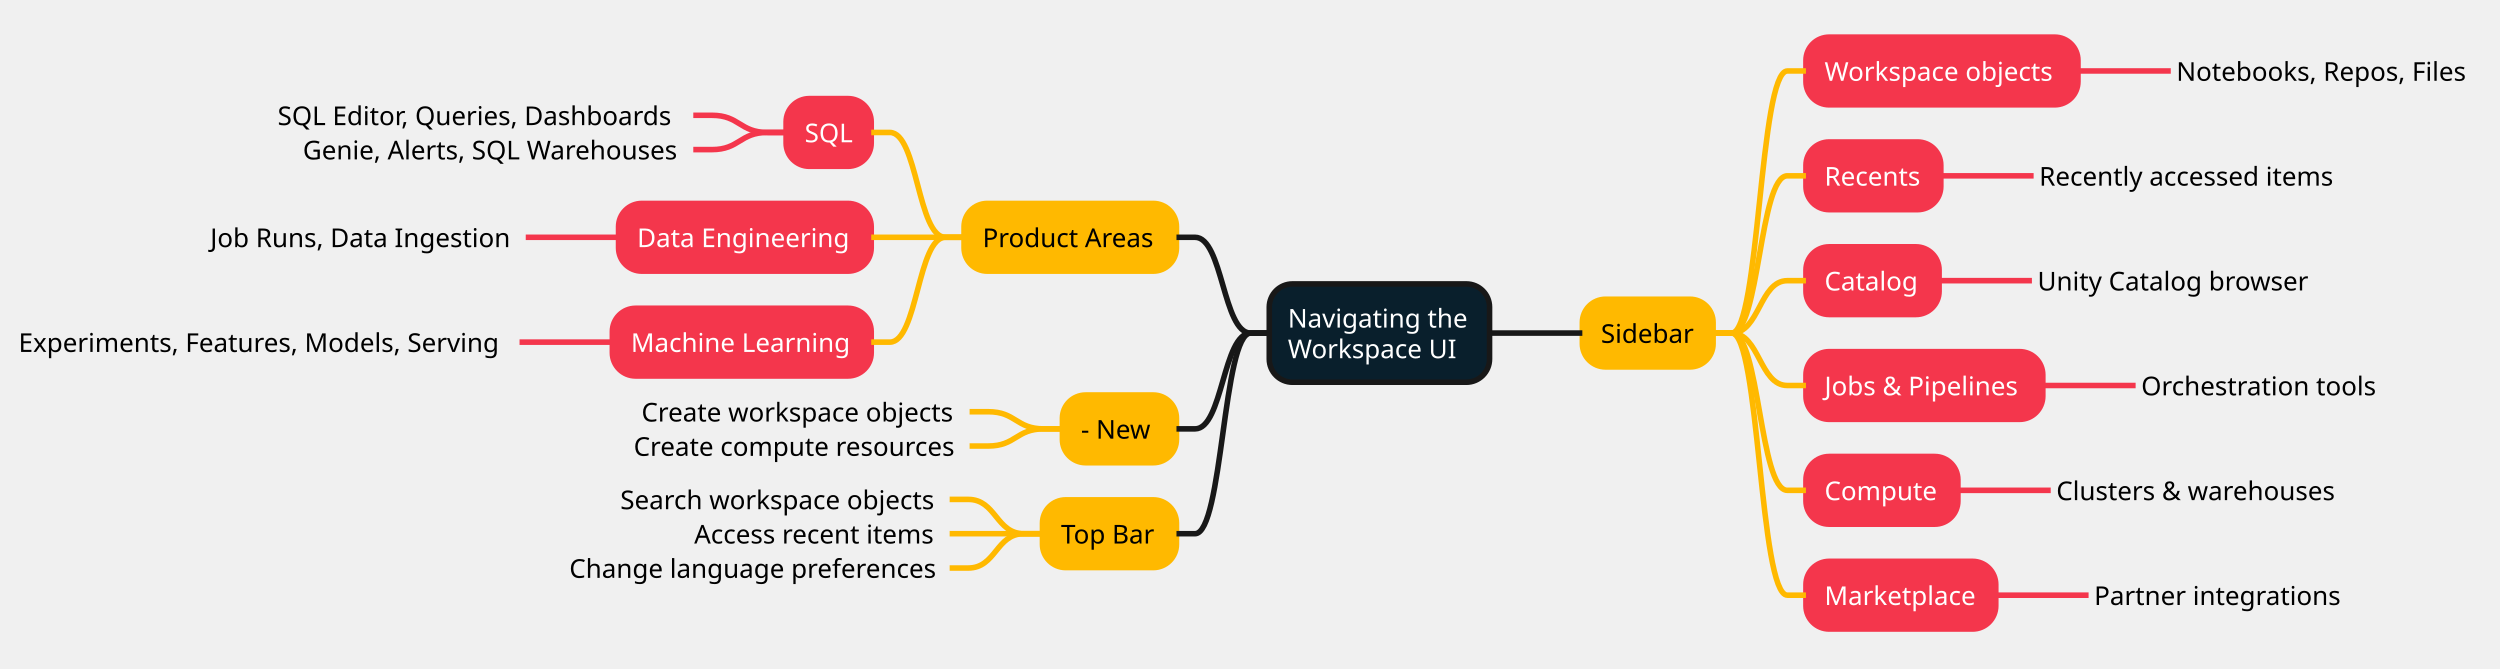
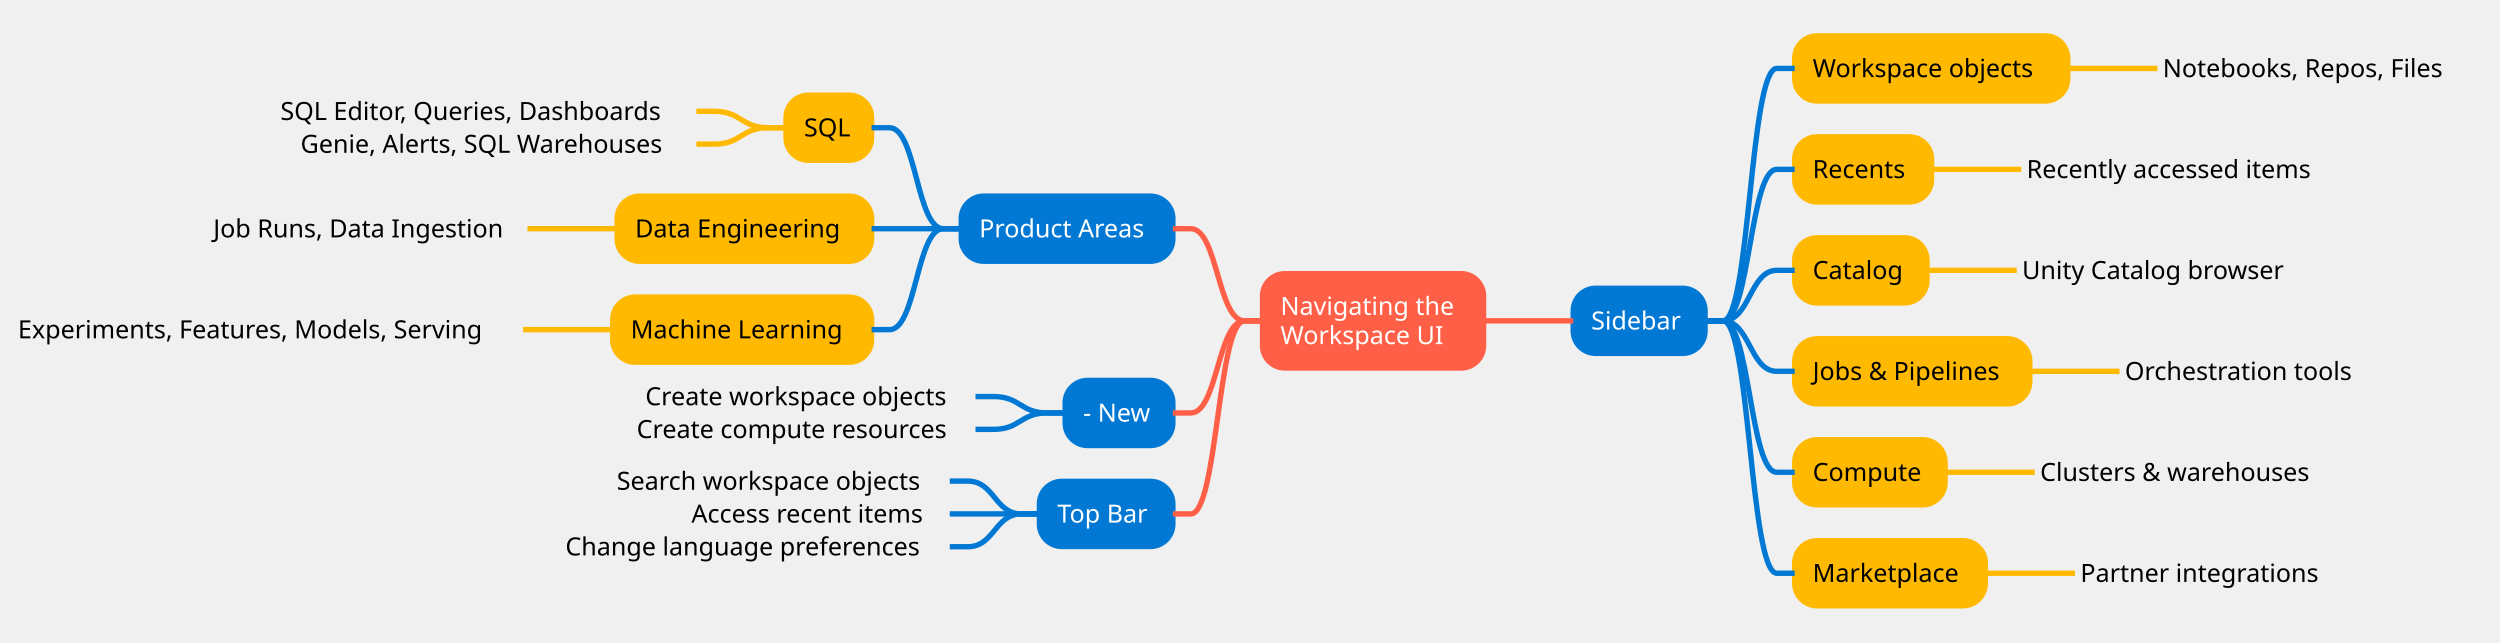
- <svg xmlns="http://www.w3.org/2000/svg" contentStyleType="text/css" data-diagram-type="MINDMAP" height="360px" preserveAspectRatio="none" style="width:1347px;height:360px;background:#FFFFFF;" version="1.1" viewBox="0 0 1347 360" width="1347px" zoomAndPan="magnify">
+ <svg xmlns="http://www.w3.org/2000/svg" contentStyleType="text/css" data-diagram-type="MINDMAP" height="358px" preserveAspectRatio="none" style="width:1394px;height:358px;background:#FFFFFF;" version="1.1" viewBox="0 0 1394 358" width="1394px" zoomAndPan="magnify">
  <defs />
  <g>
-     <rect fill="#091F2C" height="52.977" rx="12.5" ry="12.5" style="stroke:#181818;stroke-width:3;" width="118.684" x="683.881" y="152.977" />
-     <text fill="#FFFFFF" font-family="sans-serif" font-size="14" lengthAdjust="spacing" textLength="98.684" x="693.881" y="176.512">Navigating the</text>
-     <text fill="#FFFFFF" font-family="sans-serif" font-size="14" lengthAdjust="spacing" textLength="91.301" x="693.881" y="193">Workspace UI</text>
-     <rect fill="#FFB900" height="36.488" rx="12.5" ry="12.5" style="stroke:#FFB900;stroke-width:3;" width="70.47" x="852.564" y="161.221" />
-     <text fill="#000000" font-family="sans-serif" font-size="14" lengthAdjust="spacing" textLength="50.47" x="862.564" y="184.756">Sidebar</text>
-     <rect fill="#F4364C" height="36.488" rx="12.5" ry="12.5" style="stroke:#F4364C;stroke-width:3;" width="146.581" x="973.034" y="20" />
-     <text fill="#FFFFFF" font-family="sans-serif" font-size="14" lengthAdjust="spacing" textLength="126.581" x="983.034" y="43.535">Workspace objects</text>
-     <text fill="#000000" font-family="sans-serif" font-size="14" lengthAdjust="spacing" textLength="162.764" x="1172.615" y="43.535">Notebooks, Repos, Files</text>
-     <path d="M1119.615,38.244 L1129.615,38.244 C1144.615,38.244 1144.615,38.244 1159.615,38.244 L1169.615,38.244" fill="none" style="stroke:#F4364C;stroke-width:3;" />
-     <path d="M923.034,179.465 L933.034,179.465 C948.034,179.465 948.034,38.244 963.034,38.244 L973.034,38.244" fill="none" style="stroke:#FFB900;stroke-width:3;" />
-     <rect fill="#F4364C" height="36.488" rx="12.5" ry="12.5" style="stroke:#F4364C;stroke-width:3;" width="72.685" x="973.034" y="76.488" />
-     <text fill="#FFFFFF" font-family="sans-serif" font-size="14" lengthAdjust="spacing" textLength="52.685" x="983.034" y="100.023">Recents</text>
-     <text fill="#000000" font-family="sans-serif" font-size="14" lengthAdjust="spacing" textLength="163.816" x="1098.719" y="100.023">Recently accessed items</text>
-     <path d="M1045.719,94.732 L1055.719,94.732 C1070.719,94.732 1070.719,94.732 1085.719,94.732 L1095.719,94.732" fill="none" style="stroke:#F4364C;stroke-width:3;" />
-     <path d="M923.034,179.465 L933.034,179.465 C948.034,179.465 948.034,94.732 963.034,94.732 L973.034,94.732" fill="none" style="stroke:#FFB900;stroke-width:3;" />
-     <rect fill="#F4364C" height="36.488" rx="12.5" ry="12.5" style="stroke:#F4364C;stroke-width:3;" width="71.762" x="973.034" y="132.977" />
-     <text fill="#FFFFFF" font-family="sans-serif" font-size="14" lengthAdjust="spacing" textLength="51.762" x="983.034" y="156.512">Catalog</text>
-     <text fill="#000000" font-family="sans-serif" font-size="14" lengthAdjust="spacing" textLength="150.199" x="1097.796" y="156.512">Unity Catalog browser</text>
-     <path d="M1044.796,151.221 L1054.796,151.221 C1069.796,151.221 1069.796,151.221 1084.796,151.221 L1094.796,151.221" fill="none" style="stroke:#F4364C;stroke-width:3;" />
-     <path d="M923.034,179.465 L933.034,179.465 C948.034,179.465 948.034,151.221 963.034,151.221 L973.034,151.221" fill="none" style="stroke:#FFB900;stroke-width:3;" />
-     <rect fill="#F4364C" height="36.488" rx="12.5" ry="12.5" style="stroke:#F4364C;stroke-width:3;" width="127.639" x="973.034" y="189.465" />
-     <text fill="#FFFFFF" font-family="sans-serif" font-size="14" lengthAdjust="spacing" textLength="107.639" x="983.034" y="213">Jobs &amp; Pipelines</text>
-     <text fill="#000000" font-family="sans-serif" font-size="14" lengthAdjust="spacing" textLength="130.717" x="1153.673" y="213">Orchestration tools</text>
-     <path d="M1100.673,207.709 L1110.673,207.709 C1125.673,207.709 1125.673,207.709 1140.673,207.709 L1150.673,207.709" fill="none" style="stroke:#F4364C;stroke-width:3;" />
-     <path d="M923.034,179.465 L933.034,179.465 C948.034,179.465 948.034,207.709 963.034,207.709 L973.034,207.709" fill="none" style="stroke:#FFB900;stroke-width:3;" />
-     <rect fill="#F4364C" height="36.488" rx="12.5" ry="12.5" style="stroke:#F4364C;stroke-width:3;" width="81.893" x="973.034" y="245.953" />
-     <text fill="#FFFFFF" font-family="sans-serif" font-size="14" lengthAdjust="spacing" textLength="61.893" x="983.034" y="269.488">Compute</text>
-     <text fill="#000000" font-family="sans-serif" font-size="14" lengthAdjust="spacing" textLength="154.178" x="1107.927" y="269.488">Clusters &amp; warehouses</text>
-     <path d="M1054.927,264.197 L1064.927,264.197 C1079.927,264.197 1079.927,264.197 1094.927,264.197 L1104.927,264.197" fill="none" style="stroke:#F4364C;stroke-width:3;" />
-     <path d="M923.034,179.465 L933.034,179.465 C948.034,179.465 948.034,264.197 963.034,264.197 L973.034,264.197" fill="none" style="stroke:#FFB900;stroke-width:3;" />
-     <rect fill="#F4364C" height="36.488" rx="12.5" ry="12.5" style="stroke:#F4364C;stroke-width:3;" width="102.298" x="973.034" y="302.441" />
-     <text fill="#FFFFFF" font-family="sans-serif" font-size="14" lengthAdjust="spacing" textLength="82.298" x="983.034" y="325.977">Marketplace</text>
-     <text fill="#000000" font-family="sans-serif" font-size="14" lengthAdjust="spacing" textLength="134.75" x="1128.332" y="325.977">Partner integrations</text>
-     <path d="M1075.332,320.685 L1085.332,320.685 C1100.332,320.685 1100.332,320.685 1115.332,320.685 L1125.332,320.685" fill="none" style="stroke:#F4364C;stroke-width:3;" />
-     <path d="M923.034,179.465 L933.034,179.465 C948.034,179.465 948.034,320.685 963.034,320.685 L973.034,320.685" fill="none" style="stroke:#FFB900;stroke-width:3;" />
-     <path d="M802.564,179.465 L812.564,179.465 C827.564,179.465 827.564,179.465 842.564,179.465 L852.564,179.465" fill="none" style="stroke:#181818;stroke-width:3;" />
-     <rect fill="#FFB900" height="36.488" rx="12.5" ry="12.5" style="stroke:#FFB900;stroke-width:3;" width="114.459" x="519.422" y="109.61" />
-     <text fill="#000000" font-family="sans-serif" font-size="14" lengthAdjust="spacing" textLength="94.459" x="529.422" y="133.145">Product Areas</text>
-     <rect fill="#F4364C" height="36.488" rx="12.5" ry="12.5" style="stroke:#F4364C;stroke-width:3;" width="45.881" x="423.541" y="53.122" />
-     <text fill="#FFFFFF" font-family="sans-serif" font-size="14" lengthAdjust="spacing" textLength="25.881" x="433.541" y="76.657">SQL</text>
-     <text fill="#000000" font-family="sans-serif" font-size="14" lengthAdjust="spacing" textLength="220.978" x="149.562" y="67.413">SQL Editor, Queries, Dashboards</text>
-     <path d="M423.541,71.366 L413.541,71.366 C398.541,71.366 398.541,62.122 383.541,62.122 L373.541,62.122" fill="none" style="stroke:#F4364C;stroke-width:3;" />
-     <text fill="#000000" font-family="sans-serif" font-size="14" lengthAdjust="spacing" textLength="207.375" x="163.166" y="85.901">Genie, Alerts, SQL Warehouses</text>
-     <path d="M423.541,71.366 L413.541,71.366 C398.541,71.366 398.541,80.61 383.541,80.61 L373.541,80.61" fill="none" style="stroke:#F4364C;stroke-width:3;" />
-     <path d="M519.422,127.855 L509.422,127.855 C494.422,127.855 494.422,71.366 479.422,71.366 L469.422,71.366" fill="none" style="stroke:#FFB900;stroke-width:3;" />
-     <rect fill="#F4364C" height="36.488" rx="12.5" ry="12.5" style="stroke:#F4364C;stroke-width:3;" width="136.149" x="333.272" y="109.61" />
-     <text fill="#FFFFFF" font-family="sans-serif" font-size="14" lengthAdjust="spacing" textLength="116.149" x="343.272" y="133.145">Data Engineering</text>
-     <text fill="#000000" font-family="sans-serif" font-size="14" lengthAdjust="spacing" textLength="166.995" x="113.277" y="133.145">Job Runs, Data Ingestion</text>
-     <path d="M333.272,127.855 L323.272,127.855 C308.272,127.855 308.272,127.855 293.272,127.855 L283.272,127.855" fill="none" style="stroke:#F4364C;stroke-width:3;" />
-     <path d="M519.422,127.855 L509.422,127.855 C494.422,127.855 494.422,127.855 479.422,127.855 L469.422,127.855" fill="none" style="stroke:#FFB900;stroke-width:3;" />
-     <rect fill="#F4364C" height="36.488" rx="12.5" ry="12.5" style="stroke:#F4364C;stroke-width:3;" width="139.492" x="329.93" y="166.099" />
-     <text fill="#FFFFFF" font-family="sans-serif" font-size="14" lengthAdjust="spacing" textLength="119.492" x="339.93" y="189.634">Machine Learning</text>
-     <text fill="#000000" font-family="sans-serif" font-size="14" lengthAdjust="spacing" textLength="266.93" x="10" y="189.634">Experiments, Features, Models, Serving</text>
-     <path d="M329.93,184.343 L319.93,184.343 C304.93,184.343 304.93,184.343 289.93,184.343 L279.93,184.343" fill="none" style="stroke:#F4364C;stroke-width:3;" />
-     <path d="M519.422,127.855 L509.422,127.855 C494.422,127.855 494.422,184.343 479.422,184.343 L469.422,184.343" fill="none" style="stroke:#FFB900;stroke-width:3;" />
-     <path d="M683.881,179.465 L673.881,179.465 C658.881,179.465 658.881,127.855 643.881,127.855 L633.881,127.855" fill="none" style="stroke:#181818;stroke-width:3;" />
-     <rect fill="#FFB900" height="36.488" rx="12.5" ry="12.5" style="stroke:#FFB900;stroke-width:3;" width="61.46" x="572.421" y="212.831" />
-     <text fill="#000000" font-family="sans-serif" font-size="14" lengthAdjust="spacing" textLength="41.46" x="582.421" y="236.366">- New</text>
-     <text fill="#000000" font-family="sans-serif" font-size="14" lengthAdjust="spacing" textLength="173.804" x="345.617" y="227.122">Create workspace objects</text>
-     <path d="M572.421,231.075 L562.421,231.075 C547.421,231.075 547.421,221.831 532.421,221.831 L522.421,221.831" fill="none" style="stroke:#FFB900;stroke-width:3;" />
-     <text fill="#000000" font-family="sans-serif" font-size="14" lengthAdjust="spacing" textLength="178.008" x="341.413" y="245.61">Create compute resources</text>
-     <path d="M572.421,231.075 L562.421,231.075 C547.421,231.075 547.421,240.319 532.421,240.319 L522.421,240.319" fill="none" style="stroke:#FFB900;stroke-width:3;" />
-     <path d="M683.881,179.465 L673.881,179.465 C658.881,179.465 658.881,231.075 643.881,231.075 L633.881,231.075" fill="none" style="stroke:#181818;stroke-width:3;" />
-     <rect fill="#FFB900" height="36.488" rx="12.5" ry="12.5" style="stroke:#FFB900;stroke-width:3;" width="72.206" x="561.675" y="269.319" />
-     <text fill="#000000" font-family="sans-serif" font-size="14" lengthAdjust="spacing" textLength="52.206" x="571.675" y="292.854">Top Bar</text>
-     <text fill="#000000" font-family="sans-serif" font-size="14" lengthAdjust="spacing" textLength="174.481" x="334.194" y="274.366">Search workspace objects</text>
-     <path d="M561.675,287.563 L551.675,287.563 C536.675,287.563 536.675,269.075 521.675,269.075 L511.675,269.075" fill="none" style="stroke:#FFB900;stroke-width:3;" />
-     <text fill="#000000" font-family="sans-serif" font-size="14" lengthAdjust="spacing" textLength="134.648" x="374.027" y="292.854">Access recent items</text>
-     <path d="M561.675,287.563 L551.675,287.563 C536.675,287.563 536.675,287.563 521.675,287.563 L511.675,287.563" fill="none" style="stroke:#FFB900;stroke-width:3;" />
-     <text fill="#000000" font-family="sans-serif" font-size="14" lengthAdjust="spacing" textLength="201.94" x="306.734" y="311.343">Change language preferences</text>
-     <path d="M561.675,287.563 L551.675,287.563 C536.675,287.563 536.675,306.052 521.675,306.052 L511.675,306.052" fill="none" style="stroke:#FFB900;stroke-width:3;" />
-     <path d="M683.881,179.465 L673.881,179.465 C658.881,179.465 658.881,287.563 643.881,287.563 L633.881,287.563" fill="none" style="stroke:#181818;stroke-width:3;" />
+     <rect fill="#FF5F46" height="52.594" rx="12.5" ry="12.5" style="stroke:#FF5F46;stroke-width:3;" width="123.257" x="703.979" y="152.594" />
+     <text fill="#FFFFFF" font-family="sans-serif" font-size="14" lengthAdjust="spacing" textLength="103.257" x="713.979" y="175.589">Navigating the</text>
+     <text fill="#FFFFFF" font-family="sans-serif" font-size="14" lengthAdjust="spacing" textLength="96.168" x="713.979" y="191.886">Workspace UI</text>
+     <rect fill="#0078D4" height="36.297" rx="12.5" ry="12.5" style="stroke:#0078D4;stroke-width:3;" width="73.498" x="877.235" y="160.742" />
+     <text fill="#FFFFFF" font-family="sans-serif" font-size="14" lengthAdjust="spacing" textLength="53.498" x="887.235" y="183.737">Sidebar</text>
+     <rect fill="#FFB900" height="36.297" rx="12.5" ry="12.5" style="stroke:#FFB900;stroke-width:3;" width="152.227" x="1000.733" y="20" />
+     <text fill="#000000" font-family="sans-serif" font-size="14" lengthAdjust="spacing" textLength="132.227" x="1010.733" y="42.995">Workspace objects</text>
+     <text fill="#000000" font-family="sans-serif" font-size="14" lengthAdjust="spacing" textLength="167.186" x="1205.961" y="42.995">Notebooks, Repos, Files</text>
+     <path d="M1152.961,38.148 L1162.961,38.148 C1177.961,38.148 1177.961,38.148 1192.961,38.148 L1202.961,38.148" fill="none" style="stroke:#FFB900;stroke-width:3;" />
+     <path d="M950.733,178.891 L960.733,178.891 C975.733,178.891 975.733,38.148 990.733,38.148 L1000.733,38.148" fill="none" style="stroke:#0078D4;stroke-width:3;" />
+     <rect fill="#FFB900" height="36.297" rx="12.5" ry="12.5" style="stroke:#FFB900;stroke-width:3;" width="76.308" x="1000.733" y="76.297" />
+     <text fill="#000000" font-family="sans-serif" font-size="14" lengthAdjust="spacing" textLength="56.308" x="1010.733" y="99.292">Recents</text>
+     <text fill="#000000" font-family="sans-serif" font-size="14" lengthAdjust="spacing" textLength="173.688" x="1130.041" y="99.292">Recently accessed items</text>
+     <path d="M1077.041,94.445 L1087.041,94.445 C1102.041,94.445 1102.041,94.445 1117.041,94.445 L1127.041,94.445" fill="none" style="stroke:#FFB900;stroke-width:3;" />
+     <path d="M950.733,178.891 L960.733,178.891 C975.733,178.891 975.733,94.445 990.733,94.445 L1000.733,94.445" fill="none" style="stroke:#0078D4;stroke-width:3;" />
+     <rect fill="#FFB900" height="36.297" rx="12.5" ry="12.5" style="stroke:#FFB900;stroke-width:3;" width="73.765" x="1000.733" y="132.594" />
+     <text fill="#000000" font-family="sans-serif" font-size="14" lengthAdjust="spacing" textLength="53.765" x="1010.733" y="155.589">Catalog</text>
+     <text fill="#000000" font-family="sans-serif" font-size="14" lengthAdjust="spacing" textLength="155.77" x="1127.498" y="155.589">Unity Catalog browser</text>
+     <path d="M1074.498,150.742 L1084.498,150.742 C1099.498,150.742 1099.498,150.742 1114.498,150.742 L1124.498,150.742" fill="none" style="stroke:#FFB900;stroke-width:3;" />
+     <path d="M950.733,178.891 L960.733,178.891 C975.733,178.891 975.733,150.742 990.733,150.742 L1000.733,150.742" fill="none" style="stroke:#0078D4;stroke-width:3;" />
+     <rect fill="#FFB900" height="36.297" rx="12.5" ry="12.5" style="stroke:#FFB900;stroke-width:3;" width="131.084" x="1000.733" y="188.891" />
+     <text fill="#000000" font-family="sans-serif" font-size="14" lengthAdjust="spacing" textLength="111.084" x="1010.733" y="211.886">Jobs &amp; Pipelines</text>
+     <text fill="#000000" font-family="sans-serif" font-size="14" lengthAdjust="spacing" textLength="134.148" x="1184.817" y="211.886">Orchestration tools</text>
+     <path d="M1131.817,207.039 L1141.817,207.039 C1156.817,207.039 1156.817,207.039 1171.817,207.039 L1181.817,207.039" fill="none" style="stroke:#FFB900;stroke-width:3;" />
+     <path d="M950.733,178.891 L960.733,178.891 C975.733,178.891 975.733,207.039 990.733,207.039 L1000.733,207.039" fill="none" style="stroke:#0078D4;stroke-width:3;" />
+     <rect fill="#FFB900" height="36.297" rx="12.5" ry="12.5" style="stroke:#FFB900;stroke-width:3;" width="83.841" x="1000.733" y="245.188" />
+     <text fill="#000000" font-family="sans-serif" font-size="14" lengthAdjust="spacing" textLength="63.841" x="1010.733" y="268.183">Compute</text>
+     <text fill="#000000" font-family="sans-serif" font-size="14" lengthAdjust="spacing" textLength="160.713" x="1137.574" y="268.183">Clusters &amp; warehouses</text>
+     <path d="M1084.574,263.336 L1094.574,263.336 C1109.574,263.336 1109.574,263.336 1124.574,263.336 L1134.574,263.336" fill="none" style="stroke:#FFB900;stroke-width:3;" />
+     <path d="M950.733,178.891 L960.733,178.891 C975.733,178.891 975.733,263.336 990.733,263.336 L1000.733,263.336" fill="none" style="stroke:#0078D4;stroke-width:3;" />
+     <rect fill="#FFB900" height="36.297" rx="12.5" ry="12.5" style="stroke:#FFB900;stroke-width:3;" width="106.29" x="1000.733" y="301.484" />
+     <text fill="#000000" font-family="sans-serif" font-size="14" lengthAdjust="spacing" textLength="86.29" x="1010.733" y="324.479">Marketplace</text>
+     <text fill="#000000" font-family="sans-serif" font-size="14" lengthAdjust="spacing" textLength="140.157" x="1160.023" y="324.479">Partner integrations</text>
+     <path d="M1107.023,319.633 L1117.023,319.633 C1132.023,319.633 1132.023,319.633 1147.023,319.633 L1157.023,319.633" fill="none" style="stroke:#FFB900;stroke-width:3;" />
+     <path d="M950.733,178.891 L960.733,178.891 C975.733,178.891 975.733,319.633 990.733,319.633 L1000.733,319.633" fill="none" style="stroke:#0078D4;stroke-width:3;" />
+     <path d="M827.235,178.891 L837.235,178.891 C852.235,178.891 852.235,178.891 867.235,178.891 L877.235,178.891" fill="none" style="stroke:#FF5F46;stroke-width:3;" />
+     <rect fill="#0078D4" height="36.297" rx="12.5" ry="12.5" style="stroke:#0078D4;stroke-width:3;" width="117.98" x="535.999" y="109.371" />
+     <text fill="#FFFFFF" font-family="sans-serif" font-size="14" lengthAdjust="spacing" textLength="97.98" x="545.999" y="132.366">Product Areas</text>
+     <rect fill="#FFB900" height="36.297" rx="12.5" ry="12.5" style="stroke:#FFB900;stroke-width:3;" width="47.706" x="438.293" y="53.074" />
+     <text fill="#000000" font-family="sans-serif" font-size="14" lengthAdjust="spacing" textLength="27.706" x="448.293" y="76.069">SQL</text>
+     <text fill="#000000" font-family="sans-serif" font-size="14" lengthAdjust="spacing" textLength="228.942" x="156.351" y="66.921">SQL Editor, Queries, Dashboards</text>
+     <path d="M438.293,71.223 L428.293,71.223 C413.293,71.223 413.293,62.074 398.293,62.074 L388.293,62.074" fill="none" style="stroke:#FFB900;stroke-width:3;" />
+     <text fill="#000000" font-family="sans-serif" font-size="14" lengthAdjust="spacing" textLength="217.718" x="167.575" y="85.218">Genie, Alerts, SQL Warehouses</text>
+     <path d="M438.293,71.223 L428.293,71.223 C413.293,71.223 413.293,80.371 398.293,80.371 L388.293,80.371" fill="none" style="stroke:#FFB900;stroke-width:3;" />
+     <path d="M535.999,127.519 L525.999,127.519 C510.999,127.519 510.999,71.223 495.999,71.223 L485.999,71.223" fill="none" style="stroke:#0078D4;stroke-width:3;" />
+     <rect fill="#FFB900" height="36.297" rx="12.5" ry="12.5" style="stroke:#FFB900;stroke-width:3;" width="141.878" x="344.121" y="109.371" />
+     <text fill="#000000" font-family="sans-serif" font-size="14" lengthAdjust="spacing" textLength="121.878" x="354.121" y="132.366">Data Engineering</text>
+     <text fill="#000000" font-family="sans-serif" font-size="14" lengthAdjust="spacing" textLength="172.19" x="118.931" y="132.366">Job Runs, Data Ingestion</text>
+     <path d="M344.121,127.519 L334.121,127.519 C319.121,127.519 319.121,127.519 304.121,127.519 L294.121,127.519" fill="none" style="stroke:#FFB900;stroke-width:3;" />
+     <path d="M535.999,127.519 L525.999,127.519 C510.999,127.519 510.999,127.519 495.999,127.519 L485.999,127.519" fill="none" style="stroke:#0078D4;stroke-width:3;" />
+     <rect fill="#FFB900" height="36.297" rx="12.5" ry="12.5" style="stroke:#FFB900;stroke-width:3;" width="144.325" x="341.674" y="165.668" />
+     <text fill="#000000" font-family="sans-serif" font-size="14" lengthAdjust="spacing" textLength="124.325" x="351.674" y="188.663">Machine Learning</text>
+     <text fill="#000000" font-family="sans-serif" font-size="14" lengthAdjust="spacing" textLength="278.674" x="10" y="188.663">Experiments, Features, Models, Serving</text>
+     <path d="M341.674,183.816 L331.674,183.816 C316.674,183.816 316.674,183.816 301.674,183.816 L291.674,183.816" fill="none" style="stroke:#FFB900;stroke-width:3;" />
+     <path d="M535.999,127.519 L525.999,127.519 C510.999,127.519 510.999,183.816 495.999,183.816 L485.999,183.816" fill="none" style="stroke:#0078D4;stroke-width:3;" />
+     <path d="M703.979,178.891 L693.979,178.891 C678.979,178.891 678.979,127.519 663.979,127.519 L653.979,127.519" fill="none" style="stroke:#FF5F46;stroke-width:3;" />
+     <rect fill="#0078D4" height="36.297" rx="12.5" ry="12.5" style="stroke:#0078D4;stroke-width:3;" width="60.038" x="593.94" y="212.113" />
+     <text fill="#FFFFFF" font-family="sans-serif" font-size="14" lengthAdjust="spacing" textLength="40.038" x="603.94" y="235.108">- New</text>
+     <text fill="#000000" font-family="sans-serif" font-size="14" lengthAdjust="spacing" textLength="181.111" x="359.829" y="225.96">Create workspace objects</text>
+     <path d="M593.94,230.262 L583.94,230.262 C568.94,230.262 568.94,221.113 553.94,221.113 L543.94,221.113" fill="none" style="stroke:#0078D4;stroke-width:3;" />
+     <text fill="#000000" font-family="sans-serif" font-size="14" lengthAdjust="spacing" textLength="185.951" x="354.989" y="244.257">Create compute resources</text>
+     <path d="M593.94,230.262 L583.94,230.262 C568.94,230.262 568.94,239.41 553.94,239.41 L543.94,239.41" fill="none" style="stroke:#0078D4;stroke-width:3;" />
+     <path d="M703.979,178.891 L693.979,178.891 C678.979,178.891 678.979,230.262 663.979,230.262 L653.979,230.262" fill="none" style="stroke:#FF5F46;stroke-width:3;" />
+     <rect fill="#0078D4" height="36.297" rx="12.5" ry="12.5" style="stroke:#0078D4;stroke-width:3;" width="74.394" x="579.585" y="268.41" />
+     <text fill="#FFFFFF" font-family="sans-serif" font-size="14" lengthAdjust="spacing" textLength="54.394" x="589.585" y="291.405">Top Bar</text>
+     <text fill="#000000" font-family="sans-serif" font-size="14" lengthAdjust="spacing" textLength="182.69" x="343.894" y="273.108">Search workspace objects</text>
+     <path d="M579.585,286.559 L569.585,286.559 C554.585,286.559 554.585,268.262 539.585,268.262 L529.585,268.262" fill="none" style="stroke:#0078D4;stroke-width:3;" />
+     <text fill="#000000" font-family="sans-serif" font-size="14" lengthAdjust="spacing" textLength="141.039" x="385.546" y="291.405">Access recent items</text>
+     <path d="M579.585,286.559 L569.585,286.559 C554.585,286.559 554.585,286.559 539.585,286.559 L529.585,286.559" fill="none" style="stroke:#0078D4;stroke-width:3;" />
+     <text fill="#000000" font-family="sans-serif" font-size="14" lengthAdjust="spacing" textLength="211.326" x="315.259" y="309.702">Change language preferences</text>
+     <path d="M579.585,286.559 L569.585,286.559 C554.585,286.559 554.585,304.856 539.585,304.856 L529.585,304.856" fill="none" style="stroke:#0078D4;stroke-width:3;" />
+     <path d="M703.979,178.891 L693.979,178.891 C678.979,178.891 678.979,286.559 663.979,286.559 L653.979,286.559" fill="none" style="stroke:#FF5F46;stroke-width:3;" />
  </g>
</svg>
